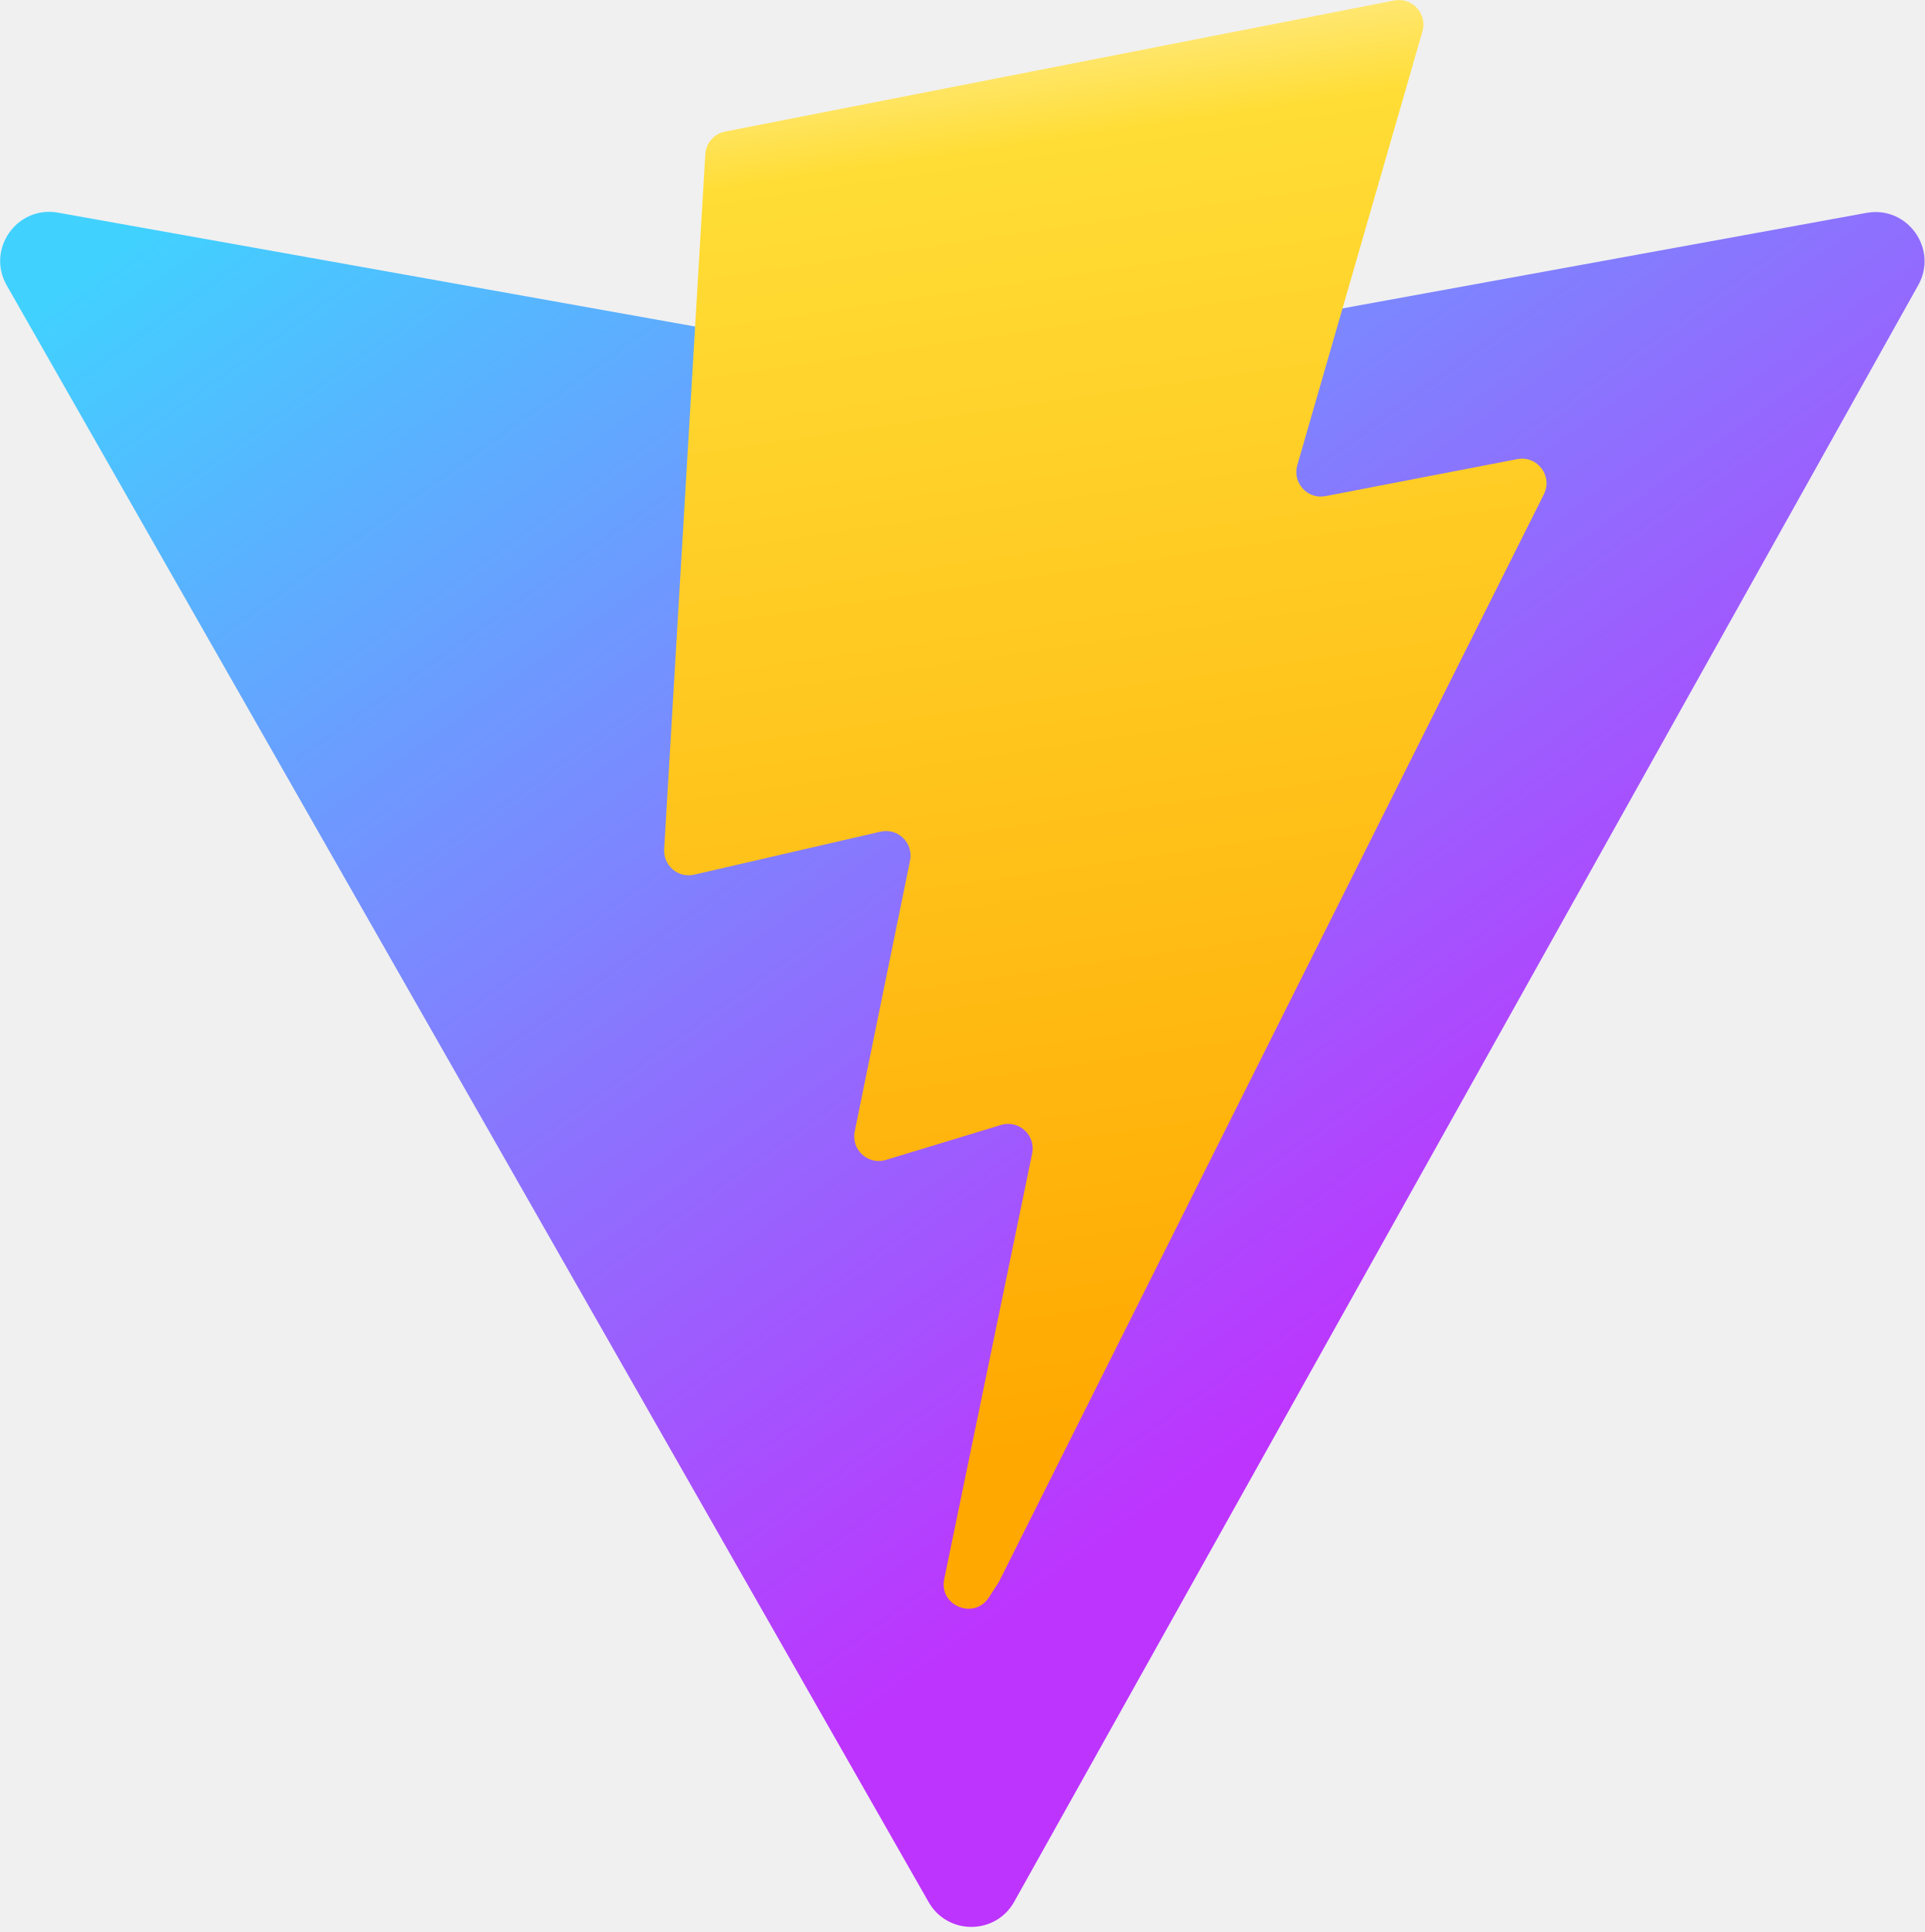
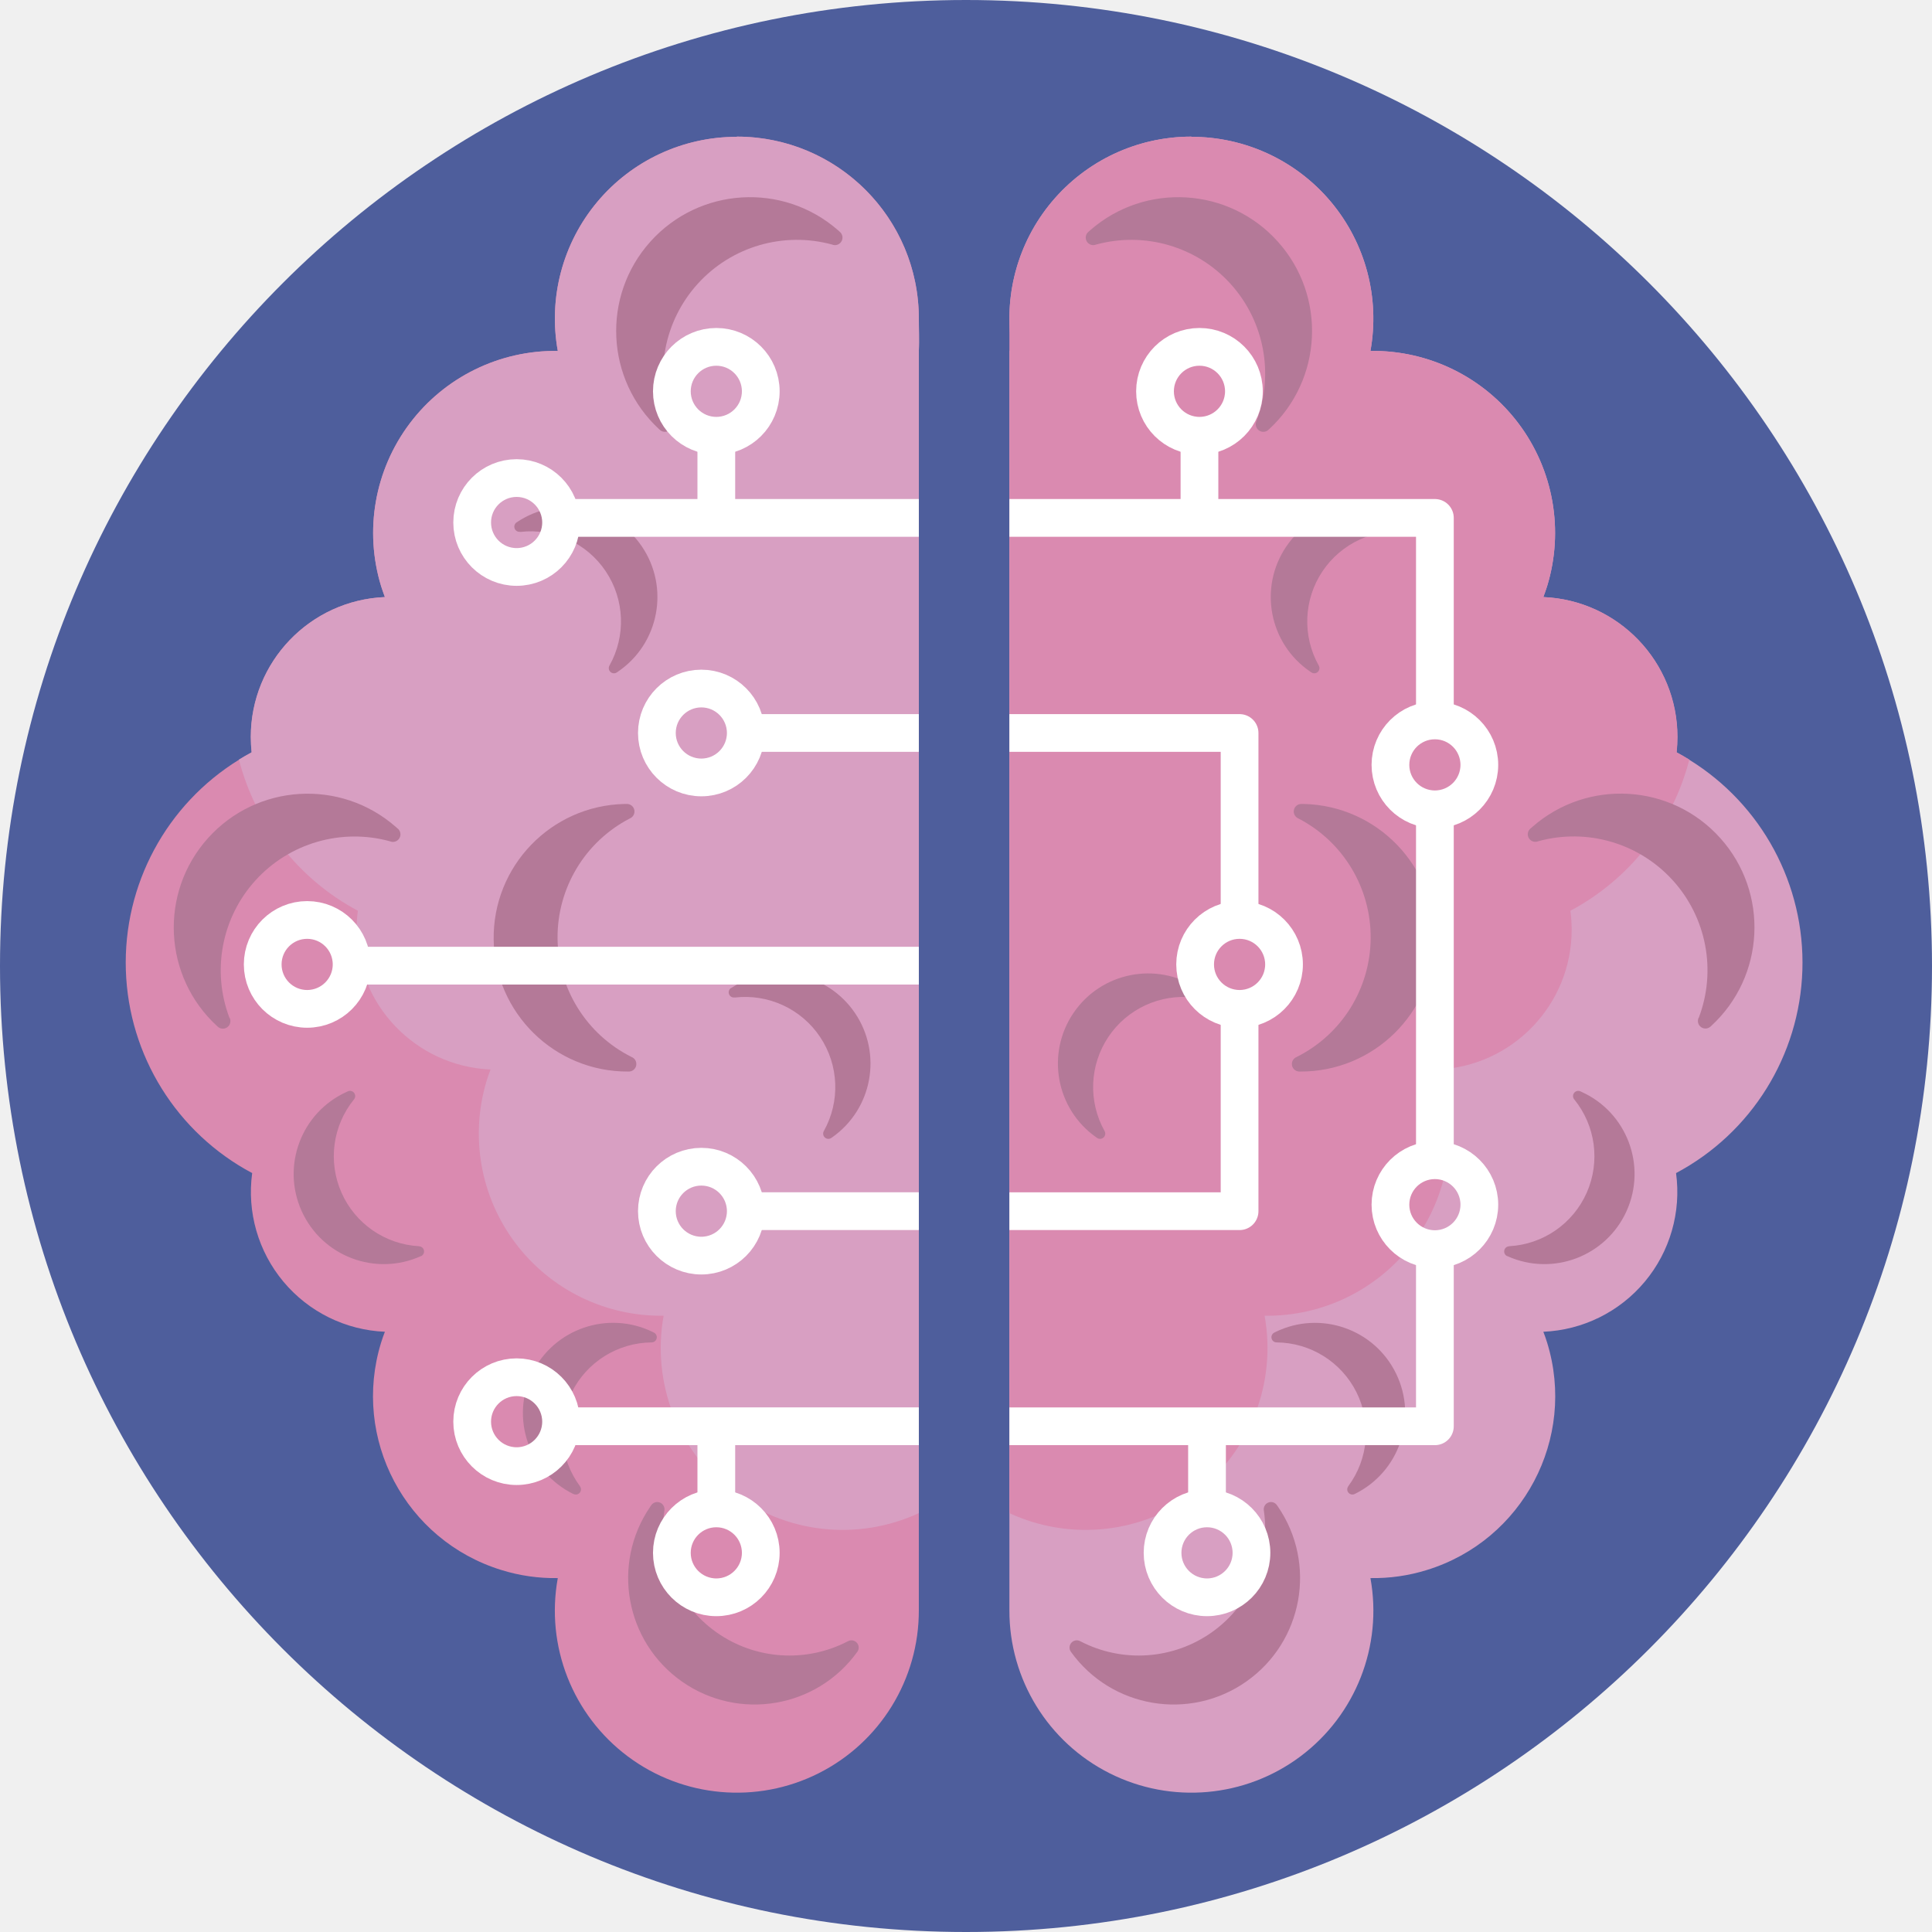
- <svg xmlns="http://www.w3.org/2000/svg" aria-hidden="true" role="img" class="iconify iconify--logos" width="31.88" height="32" preserveAspectRatio="xMidYMid meet" viewBox="0 0 256 257">
+ <svg xmlns="http://www.w3.org/2000/svg" viewBox="0 0 512 512">
  <defs>
-     <linearGradient id="IconifyId1813088fe1fbc01fb466" x1="-.828%" x2="57.636%" y1="7.652%" y2="78.411%">
-       <stop offset="0%" stop-color="#41D1FF" />
-       <stop offset="100%" stop-color="#BD34FE" />
-     </linearGradient>
-     <linearGradient id="IconifyId1813088fe1fbc01fb467" x1="43.376%" x2="50.316%" y1="2.242%" y2="89.03%">
-       <stop offset="0%" stop-color="#FFEA83" />
-       <stop offset="8.333%" stop-color="#FFDD35" />
-       <stop offset="100%" stop-color="#FFA800" />
-     </linearGradient>
+     <style>.cls-1{fill:#4e5e9c;}.cls-2{fill:#da8ab0;}.cls-3{fill:#d89fc2;}.cls-4{fill:#b47998;}.cls-5{fill:none;stroke:#fff;stroke-linejoin:round;stroke-width:10px;}</style>
  </defs>
-   <path fill="url(#IconifyId1813088fe1fbc01fb466)" d="M255.153 37.938L134.897 252.976c-2.483 4.44-8.862 4.466-11.382.048L.875 37.958c-2.746-4.814 1.371-10.646 6.827-9.67l120.385 21.517a6.537 6.537 0 0 0 2.322-.004l117.867-21.483c5.438-.991 9.574 4.796 6.877 9.62Z" />
-   <path fill="url(#IconifyId1813088fe1fbc01fb467)" d="M185.432.063L96.44 17.501a3.268 3.268 0 0 0-2.634 3.014l-5.474 92.456a3.268 3.268 0 0 0 3.997 3.378l24.777-5.718c2.318-.535 4.413 1.507 3.936 3.838l-7.361 36.047c-.495 2.426 1.782 4.5 4.151 3.78l15.304-4.649c2.372-.72 4.652 1.36 4.15 3.788l-11.698 56.621c-.732 3.542 3.979 5.473 5.943 2.437l1.313-2.028l72.516-144.72c1.215-2.423-.88-5.186-3.54-4.672l-25.505 4.922c-2.396.462-4.435-1.77-3.759-4.114l16.646-57.705c.677-2.35-1.37-4.583-3.769-4.113Z" />
+   <g id="BULINE">
+     <circle class="cls-1" cx="256" cy="256" r="256" />
+   </g>
+   <g id="Icons">
+     <path class="cls-2" d="M195.27,36.21a48.19,48.19,0,0,1,47.47,56.72h.76V426.72a48.23,48.23,0,1,1-95.68-8.51,47.54,47.54,0,0,1-14.95-2.14A48.21,48.21,0,0,1,101,355.79c.3-1,.64-1.91,1-2.86a37.07,37.07,0,0,1-35.17-42.05,63.17,63.17,0,0,1-3.47-109.56c1.1-.68,2.22-1.32,3.35-1.93a39.42,39.42,0,0,1-.22-4.09A37.1,37.1,0,0,1,102,158.23c-.35-.95-.69-1.9-1-2.88A48.23,48.23,0,0,1,147.82,93a48.16,48.16,0,0,1,47.45-56.74Z" />
+     <path class="cls-3" d="M195.27,36.21A48.23,48.23,0,0,1,243.5,84.44c0,2.89.21,5.6,0,8.49h0V401a48.19,48.19,0,0,1-67.63-52.32A48.27,48.27,0,0,1,129,286.3c.3-1,.64-1.92,1-2.87A37.1,37.1,0,0,1,94.5,246.36a38.92,38.92,0,0,1,.34-5,63.27,63.27,0,0,1-31.52-40.06c1.1-.68,2.22-1.32,3.35-1.93a39.42,39.42,0,0,1-.22-4.09A37.1,37.1,0,0,1,102,158.23c-.35-.95-.69-1.9-1-2.88A48.23,48.23,0,0,1,147.82,93a48.16,48.16,0,0,1,47.45-56.74Z" />
+     <path class="cls-4" d="M60.84,269.7A2,2,0,0,1,57.62,272l-.07-.06a35.46,35.46,0,0,1,47.33-52.81l.42.37a2,2,0,0,1-2,3.44,35.46,35.46,0,0,0-42.5,46.78Z" />
+     <path class="cls-4" d="M167.37,280.11a2,2,0,0,1-.82,3.86h-.09a35.46,35.46,0,0,1-1-70.91H166a2,2,0,0,1,.89,3.85,35.46,35.46,0,0,0,.48,63.2Z" />
+     <path class="cls-4" d="M178,111.55a2,2,0,0,1-3.22,2.29l-.07-.06A35.46,35.46,0,0,1,222.07,61l.41.37a2,2,0,0,1-2,3.43A35.47,35.47,0,0,0,178,111.55Z" />
+     <path class="cls-4" d="M153.69,393.87a1.37,1.37,0,0,1-1.67,2.07l-.05,0A23.88,23.88,0,0,1,173,353l.33.17a1.37,1.37,0,0,1-.64,2.58,23.89,23.89,0,0,0-19,38.1Z" />
+     <path class="cls-4" d="M194.7,264.33a1.37,1.37,0,0,1-1-2.48l.05,0a23.89,23.89,0,0,1,26.81,39.54l-.31.21a1.38,1.38,0,0,1-1.93-1.85,23.89,23.89,0,0,0-23.65-35.39Z" />
+     <path class="cls-4" d="M137.87,140.93a1.37,1.37,0,0,1-1-2.47l0,0A23.89,23.89,0,0,1,163.76,178l-.31.21a1.37,1.37,0,0,1-1.93-1.84,23.89,23.89,0,0,0-23.65-35.4Z" />
+     <path class="cls-4" d="M224.74,434.93a1.92,1.92,0,0,1,2.5,2.76l-.05.07a33.51,33.51,0,0,1-54.86-38.49l.3-.43a1.92,1.92,0,0,1,3.44,1.46,33.52,33.52,0,0,0,48.67,34.63Z" />
+     <path class="cls-4" d="M111.06,330.28a1.37,1.37,0,0,1,.53,2.61l-.06,0a23.88,23.88,0,0,1-19.64-43.54l.34-.16a1.38,1.38,0,0,1,1.59,2.15,23.88,23.88,0,0,0,17.24,38.92Z" />
+     <path class="cls-3" d="M315.73,36.21a48.19,48.19,0,0,0-47.47,56.72h-.76V426.72a48.23,48.23,0,1,0,95.68-8.51,47.54,47.54,0,0,0,14.95-2.14A48.21,48.21,0,0,0,410,355.79c-.3-1-.64-1.91-1-2.86a37.07,37.07,0,0,0,35.17-42.05,63.17,63.17,0,0,0,3.47-109.56c-1.1-.68-2.22-1.32-3.35-1.93a39.42,39.42,0,0,0,.22-4.09A37.1,37.1,0,0,0,409,158.23c.35-.95.69-1.9,1-2.88A48.23,48.23,0,0,0,363.18,93a48.16,48.16,0,0,0-47.45-56.74Z" />
+     <path class="cls-2" d="M315.73,36.21A48.23,48.23,0,0,0,267.5,84.44v8.49h0V401a48.19,48.19,0,0,0,67.63-52.32A48.27,48.27,0,0,0,382,286.3c-.3-1-.64-1.92-1-2.87a37.1,37.1,0,0,0,35.51-37.07,38.92,38.92,0,0,0-.34-5,63.27,63.27,0,0,0,31.52-40.06c-1.1-.68-2.22-1.32-3.35-1.93a39.42,39.42,0,0,0,.22-4.09A37.1,37.1,0,0,0,409,158.23c.35-.95.69-1.9,1-2.88A48.23,48.23,0,0,0,363.18,93a48.16,48.16,0,0,0-47.45-56.74Z" />
+     <path class="cls-4" d="M450.16,269.7a2,2,0,0,0,3.22,2.28l.07-.06a35.46,35.46,0,0,0-47.33-52.81l-.42.37a2,2,0,0,0,2,3.44,35.46,35.46,0,0,1,42.5,46.78Z" />
+     <path class="cls-4" d="M343.63,280.11a2,2,0,0,0,.82,3.86h.09a35.46,35.46,0,0,0,1-70.91H345a2,2,0,0,0-.89,3.85,35.46,35.46,0,0,1-.48,63.2Z" />
+     <path class="cls-4" d="M333,111.55a2,2,0,0,0,3.22,2.29l.07-.06A35.46,35.46,0,0,0,288.93,61l-.41.37a2,2,0,0,0,2,3.43A35.47,35.47,0,0,1,333,111.55Z" />
+     <path class="cls-4" d="M357.31,393.87a1.37,1.37,0,0,0,1.67,2.07l0,0A23.88,23.88,0,0,0,338,353l-.33.17a1.37,1.37,0,0,0,.64,2.58,23.89,23.89,0,0,1,19,38.1Z" />
+     <path class="cls-4" d="M316.3,264.33a1.37,1.37,0,0,0,1-2.48l0,0a23.89,23.89,0,0,0-26.81,39.54l.31.21a1.38,1.38,0,0,0,1.93-1.85,23.89,23.89,0,0,1,23.65-35.39Z" />
+     <path class="cls-4" d="M373.13,140.93a1.37,1.37,0,0,0,1-2.47l-.05,0A23.89,23.89,0,0,0,347.24,178l.31.21a1.37,1.37,0,0,0,1.93-1.84,23.89,23.89,0,0,1,23.65-35.4Z" />
+     <path class="cls-4" d="M286.26,434.93a1.92,1.92,0,0,0-2.5,2.76l.05.07a33.51,33.51,0,0,0,54.86-38.49l-.3-.43a1.92,1.92,0,0,0-3.44,1.46,33.52,33.52,0,0,1-48.67,34.63Z" />
+     <path class="cls-4" d="M399.94,330.28a1.37,1.37,0,0,0-.53,2.61l.06,0a23.88,23.88,0,0,0,19.64-43.54l-.34-.16a1.38,1.38,0,0,0-1.59,2.15,23.88,23.88,0,0,1-17.24,38.92Z" />
+     <polyline class="cls-5" points="243.5 137.25 197.02 137.25 144.5 137.25" />
+     <line class="cls-5" x1="189.83" y1="137.25" x2="189.83" y2="114.36" />
+     <line class="cls-5" x1="243.5" y1="255.91" x2="89.17" y2="255.91" />
+     <line class="cls-5" x1="243.5" y1="194.25" x2="197.02" y2="194.25" />
+     <circle class="cls-5" cx="136.91" cy="138.47" r="11.78" />
+     <circle class="cls-5" cx="189.83" cy="103.7" r="11.78" />
+     <line class="cls-5" x1="317.87" y1="137.25" x2="317.87" y2="114.36" />
+     <circle class="cls-5" cx="317.87" cy="103.7" r="11.78" />
+     <circle class="cls-5" cx="185.86" cy="194.25" r="11.78" />
+     <circle class="cls-5" cx="328.5" cy="255.58" r="11.78" />
+     <circle class="cls-5" cx="380.26" cy="202.7" r="11.78" />
+     <circle class="cls-5" cx="380.26" cy="319.25" r="11.78" />
+     <polyline class="cls-5" points="243.5 377.97 197.02 377.97 144.5 377.97" />
+     <line class="cls-5" x1="189.83" y1="377.97" x2="189.83" y2="400.86" />
+     <line class="cls-5" x1="243.5" y1="320.97" x2="197.02" y2="320.97" />
+     <circle class="cls-5" cx="136.91" cy="376.76" r="11.78" />
+     <circle class="cls-5" cx="189.83" cy="411.52" r="11.78" />
+     <line class="cls-5" x1="319.87" y1="377.97" x2="319.87" y2="400.86" />
+     <circle class="cls-5" cx="319.87" cy="411.52" r="11.78" />
+     <circle class="cls-5" cx="185.86" cy="320.97" r="11.78" />
+     <circle class="cls-5" cx="81.4" cy="255.58" r="11.78" />
+     <polyline class="cls-5" points="328.5 267.37 328.5 320.98 267.5 320.98" />
+     <polyline class="cls-5" points="267.5 194.25 328.5 194.25 328.5 243.79" />
+     <line class="cls-5" x1="380.26" y1="307.46" x2="380.26" y2="214.48" />
+     <polyline class="cls-5" points="380.26 331.04 380.26 377.98 267.5 377.98" />
+     <polyline class="cls-5" points="267.5 137.25 380.26 137.25 380.26 190.91" />
+   </g>
</svg>
